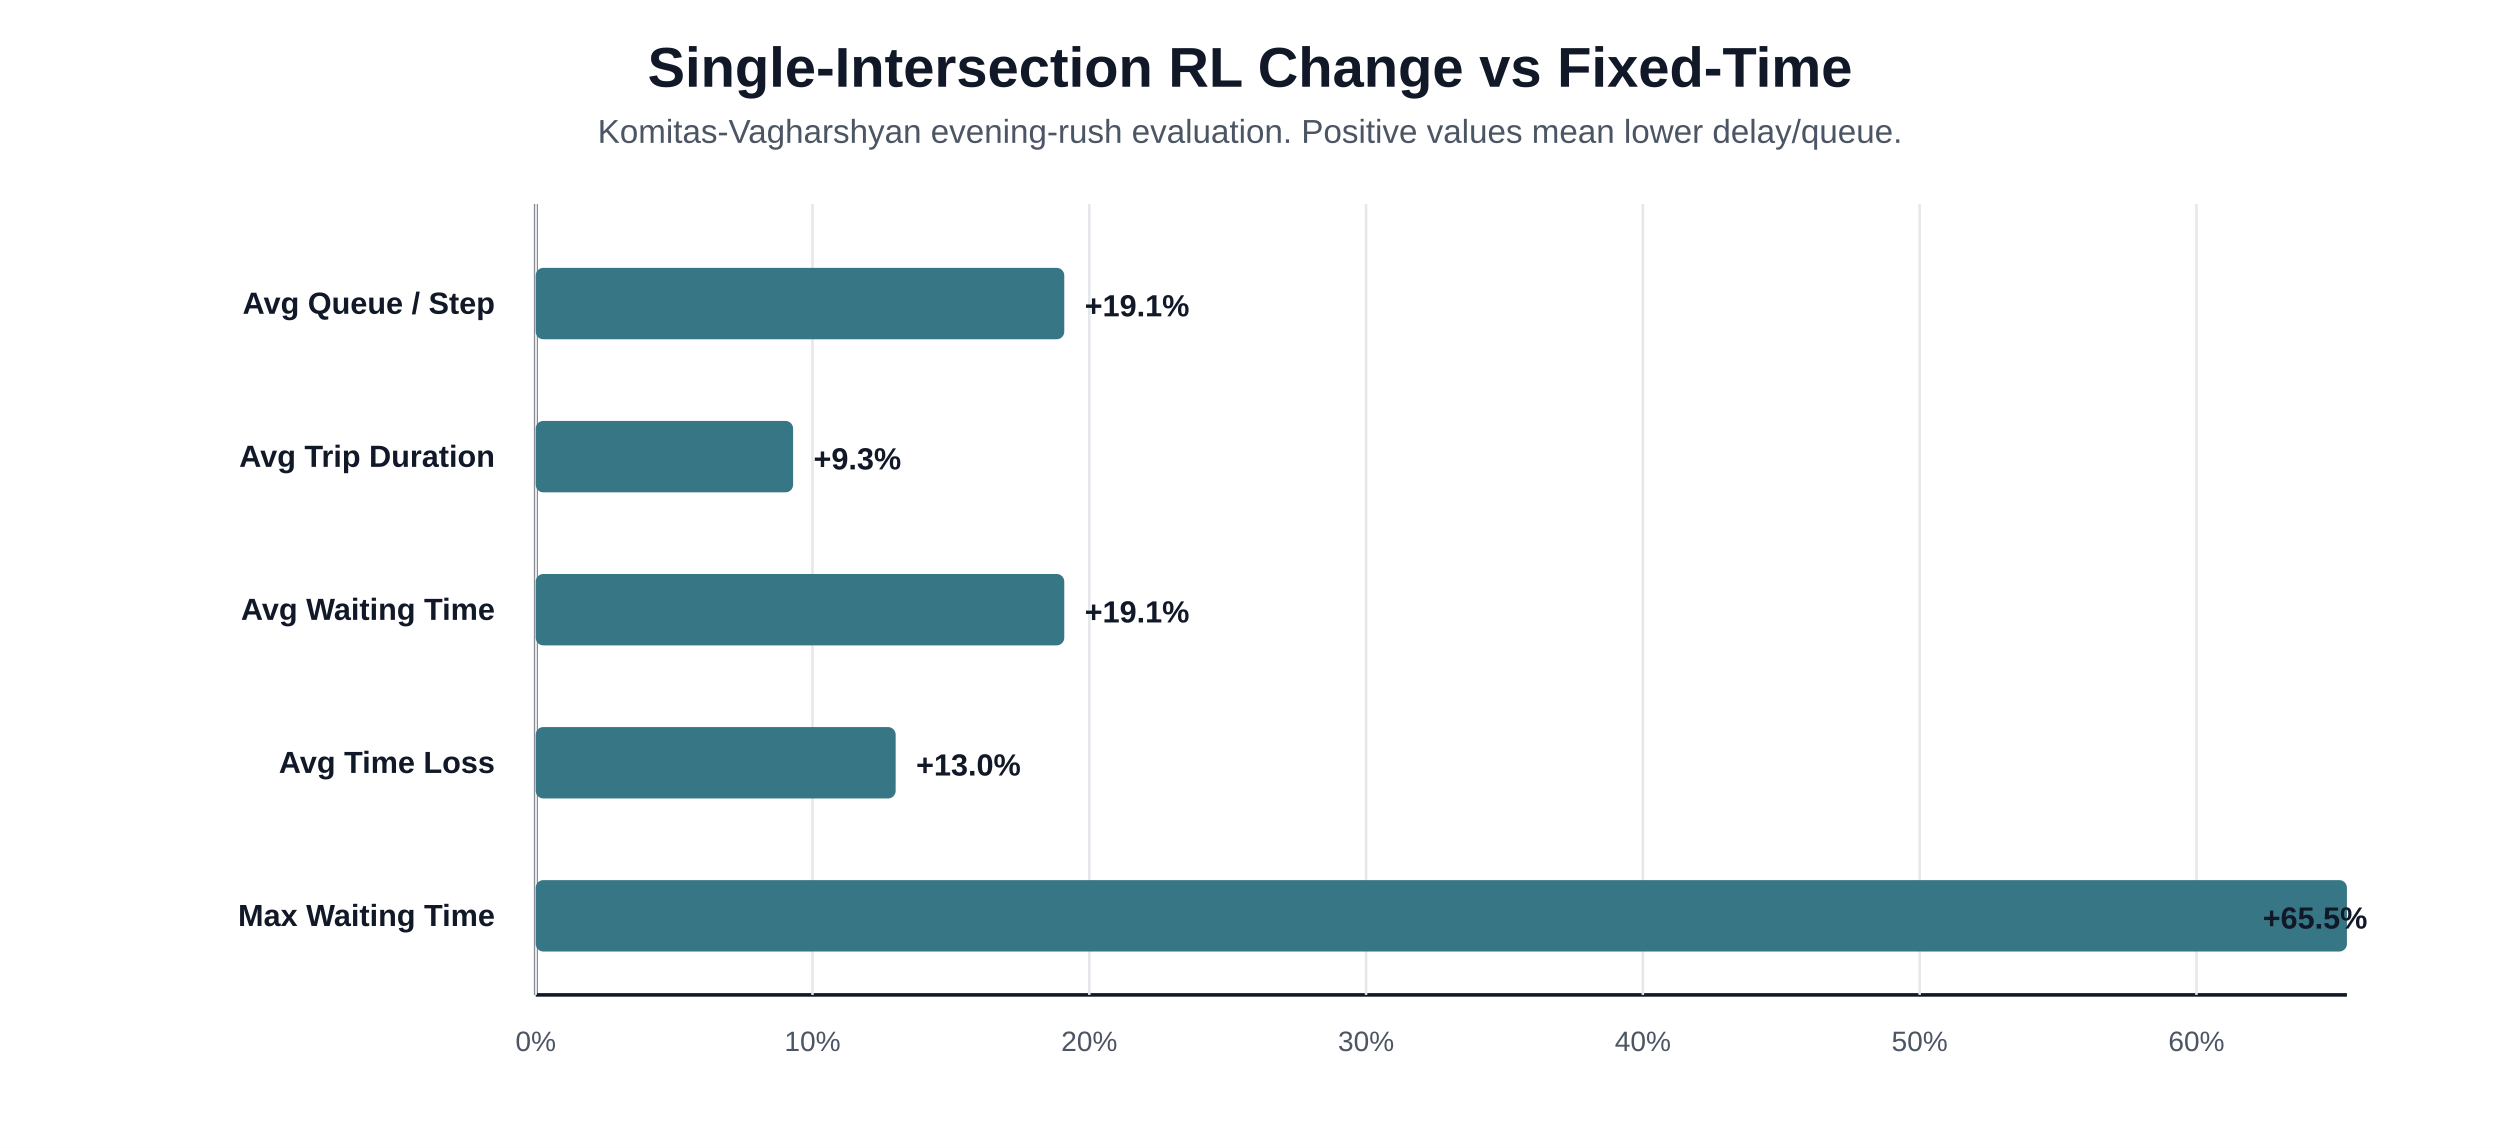
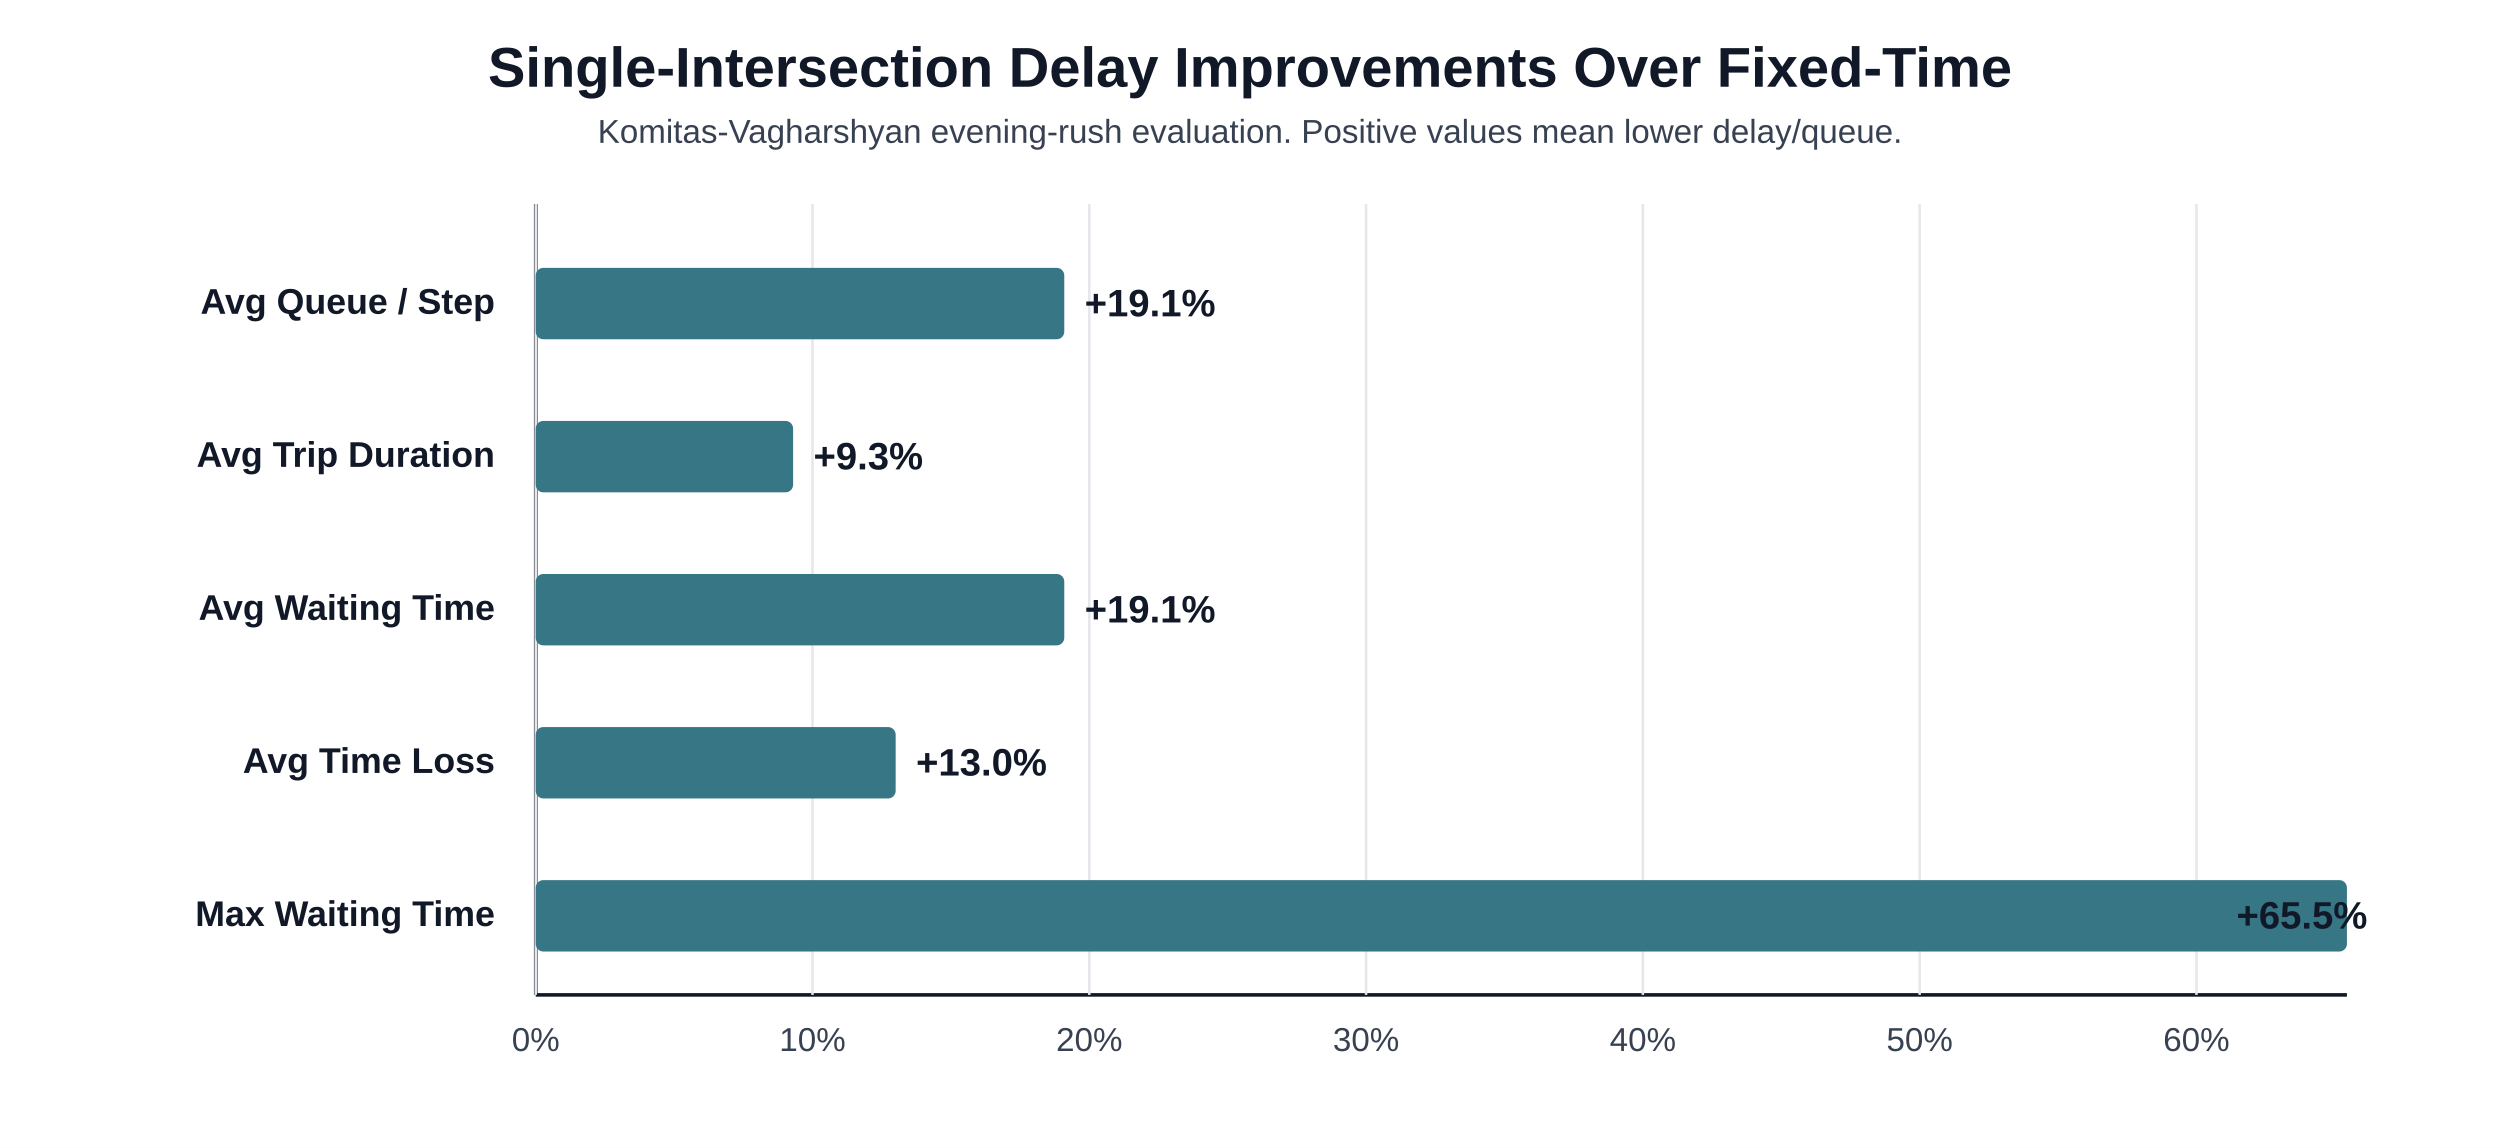
<svg xmlns="http://www.w3.org/2000/svg" width="980" height="450" viewBox="0 0 980 450">
  <rect width="100%" height="100%" fill="#ffffff" />
  <style>
    .title { font: 700 22px Arial, sans-serif; fill: #111827; }
-     .subtitle { font: 400 13px Arial, sans-serif; fill: #4B5563; }
-     .label { font: 700 12px Arial, sans-serif; fill: #111827; }
-     .tick { font: 400 11px Arial, sans-serif; fill: #4B5563; }
-     .value { font: 700 12px Arial, sans-serif; fill: #111827; }
+     .subtitle { font: 400 13px Arial, sans-serif; fill: #374151; }
+     .label { font: 700 14px Arial, sans-serif; fill: #111827; }
+     .tick { font: 400 13px Arial, sans-serif; fill: #374151; }
+     .value { font: 700 15px Arial, sans-serif; fill: #111827; }
  </style>
-   <text x="490" y="34" text-anchor="middle" class="title">Single-Intersection RL Change vs Fixed-Time</text>
+   <text x="490" y="34" text-anchor="middle" class="title">Single-Intersection Delay Improvements Over Fixed-Time</text>
  <text x="490" y="56" text-anchor="middle" class="subtitle">
    Komitas-Vagharshyan evening-rush evaluation. Positive values mean lower delay/queue.
  </text>
  <line x1="210" y1="80" x2="210" y2="390" stroke="#111827" stroke-width="1.4" />
  <line x1="210" y1="390" x2="920" y2="390" stroke="#111827" stroke-width="1.4" />
  <line x1="210" y1="80" x2="210" y2="390" stroke="#E5E7EB" />
  <text x="210" y="412" text-anchor="middle" class="tick">0%</text>
  <line x1="318.5" y1="80" x2="318.5" y2="390" stroke="#E5E7EB" />
  <text x="318.5" y="412" text-anchor="middle" class="tick">10%</text>
  <line x1="427" y1="80" x2="427" y2="390" stroke="#E5E7EB" />
  <text x="427" y="412" text-anchor="middle" class="tick">20%</text>
  <line x1="535.5" y1="80" x2="535.5" y2="390" stroke="#E5E7EB" />
  <text x="535.5" y="412" text-anchor="middle" class="tick">30%</text>
  <line x1="644" y1="80" x2="644" y2="390" stroke="#E5E7EB" />
  <text x="644" y="412" text-anchor="middle" class="tick">40%</text>
  <line x1="752.5" y1="80" x2="752.5" y2="390" stroke="#E5E7EB" />
  <text x="752.5" y="412" text-anchor="middle" class="tick">50%</text>
  <line x1="861" y1="80" x2="861" y2="390" stroke="#E5E7EB" />
  <text x="861" y="412" text-anchor="middle" class="tick">60%</text>
  <text x="194" y="123" text-anchor="end" class="label">Avg Queue / Step</text>
  <rect x="210" y="105" width="207.2" height="28" fill="#377684" rx="3" />
  <text x="425.2" y="124" text-anchor="start" class="value">+19.1%</text>
  <text x="194" y="183" text-anchor="end" class="label">Avg Trip Duration</text>
  <rect x="210" y="165" width="100.9" height="28" fill="#377684" rx="3" />
  <text x="318.9" y="184" text-anchor="start" class="value">+9.3%</text>
  <text x="194" y="243" text-anchor="end" class="label">Avg Waiting Time</text>
  <rect x="210" y="225" width="207.2" height="28" fill="#377684" rx="3" />
  <text x="425.2" y="244" text-anchor="start" class="value">+19.1%</text>
  <text x="194" y="303" text-anchor="end" class="label">Avg Time Loss</text>
  <rect x="210" y="285" width="141.1" height="28" fill="#377684" rx="3" />
  <text x="359.1" y="304" text-anchor="start" class="value">+13.0%</text>
  <text x="194" y="363" text-anchor="end" class="label">Max Waiting Time</text>
  <rect x="210" y="345" width="710.0" height="28" fill="#377684" rx="3" />
  <text x="928" y="364" text-anchor="end" class="value">+65.5%</text>
</svg>
